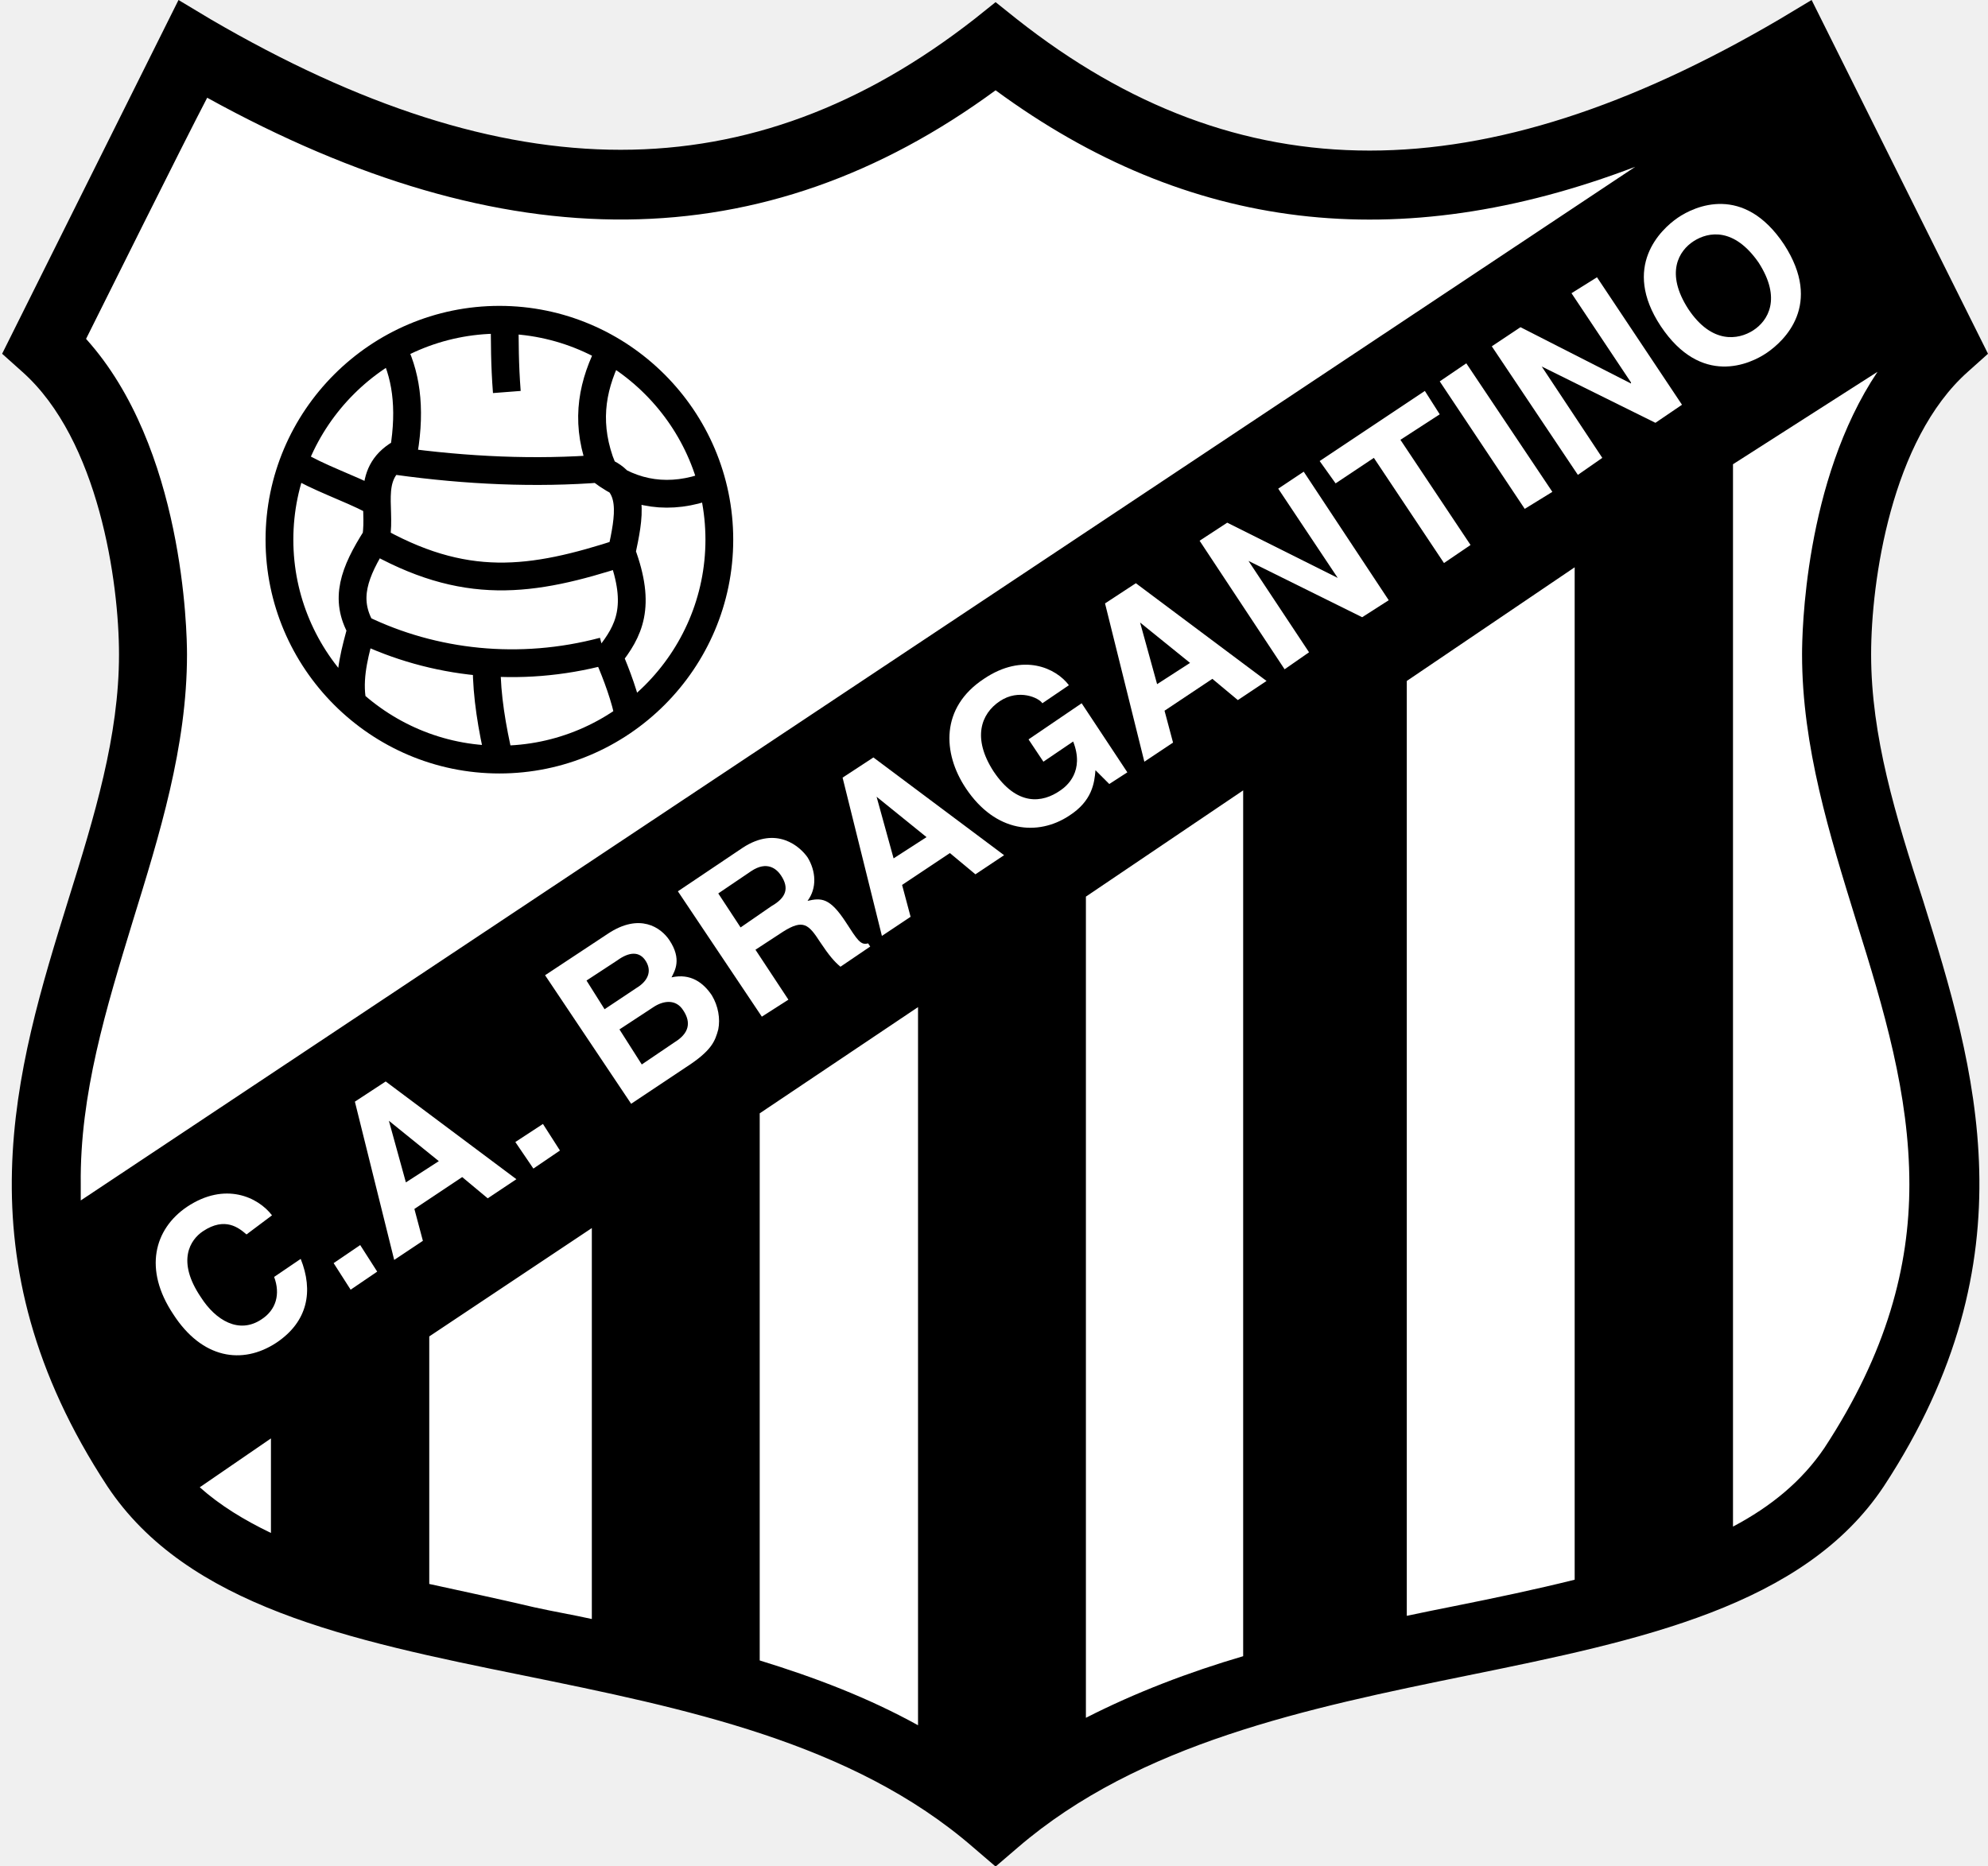
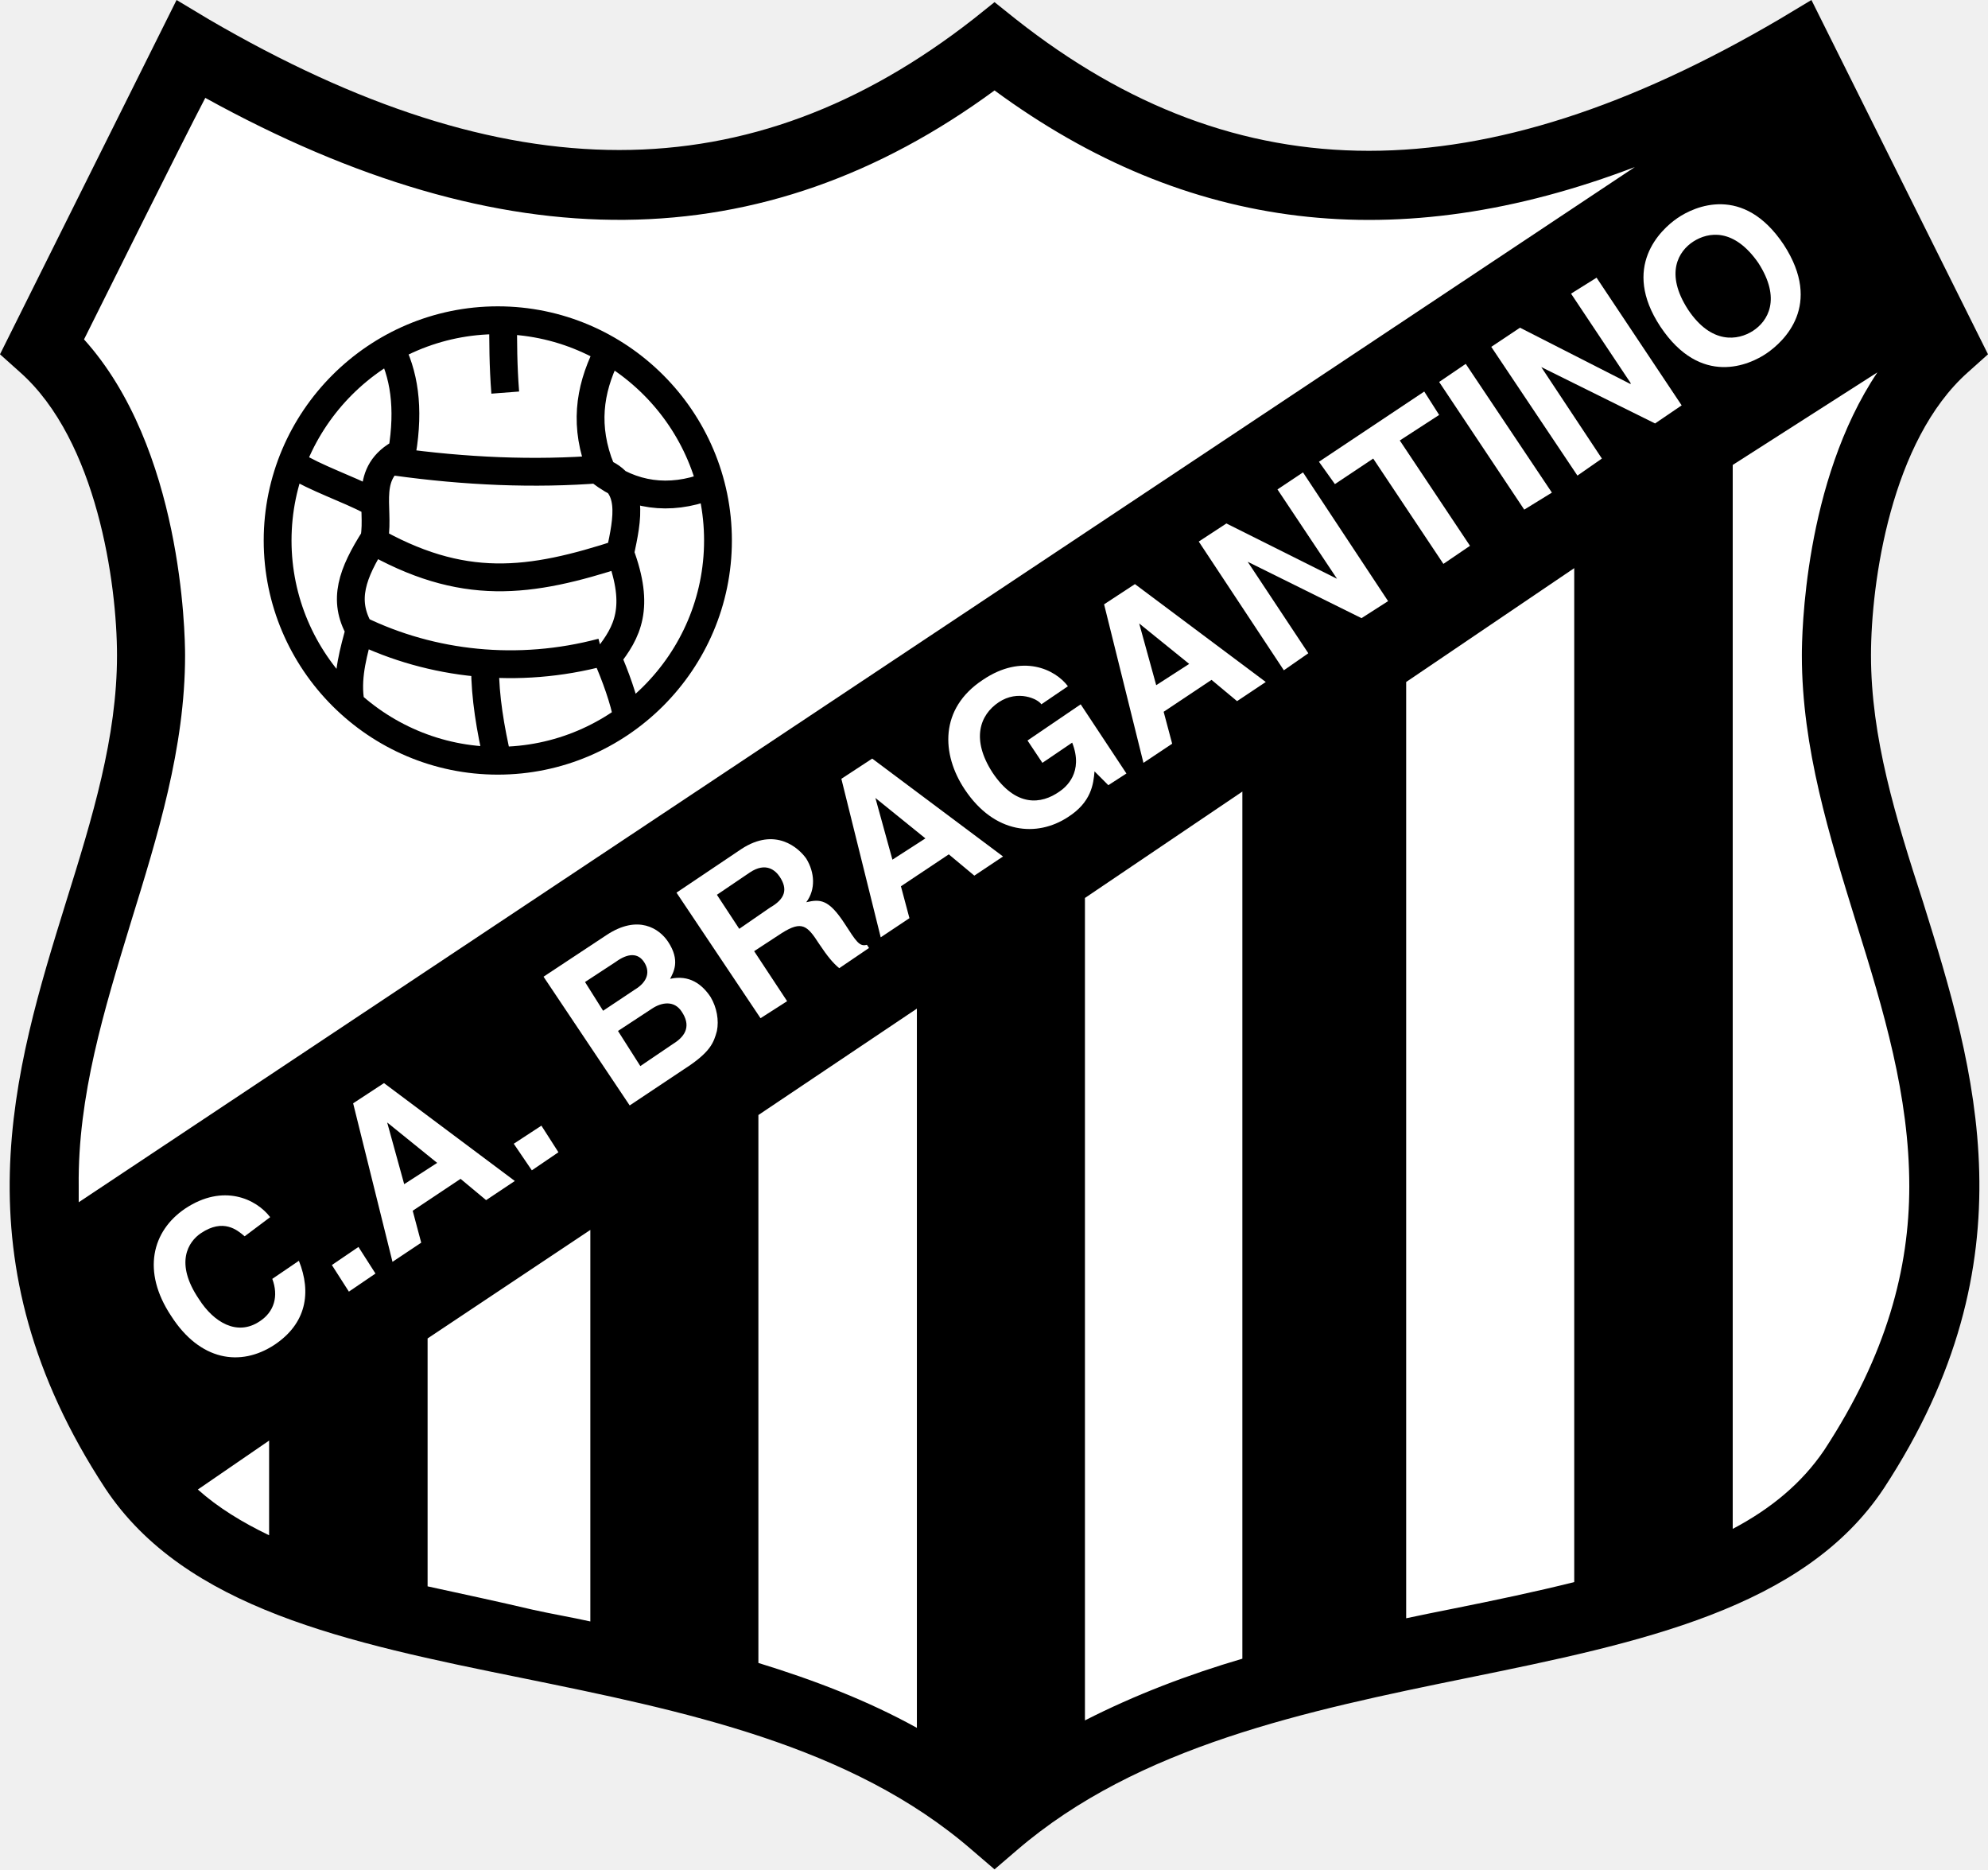
- <svg xmlns="http://www.w3.org/2000/svg" version="1.1" id="Layer_1" x="0px" y="0px" viewBox="-206.2 308.8 187.1 175.6" style="enable-background:new -206.2 308.8 187.1 175.6;" xml:space="preserve">
-   <style type="text/css">
- 	.st0{fill:#FFFFFF;}
- 	.st1{fill:none;stroke:#000000;stroke-width:2.615;stroke-miterlimit:2.613;}
- </style>
+ <svg xmlns="http://www.w3.org/2000/svg" version="1.1" id="Layer_1" x="0px" y="0px" viewBox="-417 618.2 186.9 175.7" enable-background="new -417 618.2 186.9 175.7" xml:space="preserve">
  <g>
-     <path class="st0" d="M-112.6,480.1c-24.6-21.2-67.7-13.3-80.9-33.2c-20-30.5,1.6-52.1,1.6-76.5c0-6-1.6-21.4-10.2-29.1l13.9-27.9   c27,15.8,51.8,18.4,75.6-0.2c23.7,18.6,48.5,16,75.5,0.2l13.9,27.9c-8.6,7.7-10.2,23-10.2,29.1c0,24.4,21.6,46,1.6,76.5   C-45,466.9-88,459-112.6,480.1L-112.6,480.1z" />
-     <path d="M-30.1,370.4c0-6.9,1.9-20.2,9.1-26.6l1.9-1.7l-16.6-33.3l-3,1.8c-28.1,16.5-50.9,16.5-71.8,0l-2-1.6l-2,1.6   c-21,16.4-43.8,16.4-71.9,0l-3-1.8l-16.6,33.3l1.9,1.7c7.2,6.4,9.1,19.8,9.1,26.6c0,7.7-2.3,15.2-4.8,23.2   c-4.9,15.8-10.4,33.6,3.7,55.1c7.5,11.3,22.8,14.5,39.1,17.8c15.2,3.1,31,6.3,42.4,16.2l2.1,1.8l2.1-1.8   c11.4-9.8,27.2-13.1,42.4-16.2c16.2-3.3,31.6-6.5,39.1-17.8c14.1-21.5,8.6-39.4,3.7-55.1C-27.8,385.6-30.1,378.1-30.1,370.4   L-30.1,370.4z M-193.7,395.5c2.5-8.1,5.1-16.4,5.1-25.1c0-2.1-0.3-19.5-9.5-29.7c1.6-3.2,9.1-18.3,11.4-22.7   c28.1,15.5,52.4,15.3,74.2-0.7c18.1,13.3,37.9,15.7,60.2,7.2l-146.3,97.3c0-0.5,0-1,0-1.5C-198.7,411.8-196.2,403.7-193.7,395.5   L-193.7,395.5z M-89.2,464.7c-5.1,1.5-10.1,3.4-14.8,5.8v-77.3l14.8-10V464.7L-89.2,464.7z M-119.8,471.2   c-4.7-2.6-9.7-4.5-14.9-6.1v-51.5l14.9-10V471.2L-119.8,471.2z M-180.7,453.1c-2.5-1.2-4.8-2.6-6.7-4.3l6.7-4.6V453.1L-180.7,453.1   z M-165.8,457.9v-23.3l15.3-10.2v36.8c-1.8-0.4-3.6-0.7-5.4-1.1C-159.3,459.3-162.6,458.6-165.8,457.9L-165.8,457.9z M-69.4,460   c-1.5,0.3-3,0.6-4.4,0.9v-88l15.8-10.7v95.3C-61.6,458.4-65.4,459.2-69.4,460L-69.4,460z M-34.5,445.1c-2.1,3.1-5,5.5-8.6,7.4v-100   l13.6-8.7c-6.9,10.3-7.1,24.7-7.1,26.6c0,8.7,2.6,17,5.1,25.1c2.6,8.3,5,16.3,5,24.8C-26.5,428-28.6,436.1-34.5,445.1L-34.5,445.1z   " />
-     <path class="st1" d="M-159.2,338.9c11.4,0,20.7,9.3,20.7,20.7c0,11.4-9.3,20.7-20.7,20.7c-11.4,0-20.7-9.3-20.7-20.7   C-179.9,348.2-170.6,338.9-159.2,338.9 M-169.4,341.3c1.4,2.6,1.9,5.8,1.2,10c-3.7,1.9-2.1,5.1-2.6,8.1c-2.1,3.3-3,5.8-1.4,8.6   c-0.5,1.9-1.2,4.2-0.9,6.5 M-178.5,352.4c2.3,1.4,5.1,2.3,7.4,3.5 M-171.3,359.4c8.8,5.1,15.1,4.2,23.7,1.4 M-149,342.2   c-1.6,3.3-2.1,6.7-0.5,10.7c-6.3,0.5-12.8,0.2-19.3-0.7 M-158.7,338.5c0,2.6,0,4.6,0.2,7.2 M-139.4,354.5   c-3.7,1.4-7.2,0.9-10.2-1.4c3.3,1.2,2.6,4.4,1.9,7.7c1.9,5.1,0.7,7.4-1.2,9.8c0.7,1.6,1.6,4,1.9,5.8 M-149.4,370.1   c-7.9,2.1-16,1.2-22.8-2.1 M-160.4,371.5c0,2.8,0.5,5.8,1.2,8.8" />
-     <path class="st0" d="M-183,425c-0.7-0.6-2-1.7-4.1-0.3c-1.2,0.8-2.5,2.8-0.2,6.2c1.4,2.2,3.6,3.5,5.7,2.1c1.4-0.9,1.8-2.4,1.2-4   l2.5-1.7c1.2,3,0.7,5.9-2.3,7.9c-3.2,2.1-7,1.5-9.7-2.7c-2.8-4.2-1.8-8,1.3-10.1c3.6-2.4,6.7-0.9,8,0.8L-183,425L-183,425z" />
-     <polygon class="st0" points="-170.7,428.5 -173.2,430.2 -174.8,427.7 -172.3,426  " />
-     <path class="st0" d="M-169.6,414.3L-169.6,414.3l4.7,3.8l-3.1,2L-169.6,414.3L-169.6,414.3z M-167.2,422.6l4.5-3l2.4,2l2.7-1.8   l-12.3-9.2l-2.9,1.9l3.7,14.9l2.7-1.8L-167.2,422.6L-167.2,422.6z" />
-     <polygon class="st0" points="-153.5,417.1 -156,418.8 -157.7,416.3 -155.1,414.6  " />
-     <path class="st0" d="M-147.9,405.7l3.2-2.1c0.9-0.6,2.1-0.8,2.8,0.3c0.8,1.2,0.5,2.2-0.8,3l-3.1,2.1L-147.9,405.7L-147.9,405.7z    M-146.8,412.7l5.1-3.4c2.5-1.6,2.8-2.5,3.1-3.6c0.2-1,0-2.2-0.6-3.2c-0.8-1.2-2-2.1-3.8-1.7c0.3-0.6,1-1.7-0.2-3.5   c-0.8-1.2-2.8-2.6-5.8-0.6l-5.9,3.9L-146.8,412.7L-146.8,412.7z M-151,401.1l2.9-1.9c1.1-0.8,2.1-0.9,2.7,0.1   c0.6,1,0.1,1.9-0.9,2.5l-3,2L-151,401.1L-151,401.1z" />
-     <path class="st0" d="M-136.5,396.1l-2.1-3.2l3.1-2.1c1.5-1,2.4-0.2,2.8,0.4c0.8,1.2,0.5,2.1-0.9,2.9L-136.5,396.1L-136.5,396.1z    M-134.5,404.5l2.5-1.6l-3.1-4.7l2.6-1.7c1.9-1.2,2.4-0.7,3.5,1c0.8,1.2,1.3,1.8,1.9,2.3l2.8-1.9l-0.2-0.3c-0.7,0.2-1-0.3-2.1-2   c-1.5-2.3-2.3-2.3-3.6-2c0.9-1.2,0.8-2.8,0-4.1c-0.7-1-2.9-3-6.1-0.9l-6.1,4.1L-134.5,404.5L-134.5,404.5z" />
-     <path class="st0" d="M-123.7,383.8L-123.7,383.8l4.7,3.8l-3.1,2L-123.7,383.8L-123.7,383.8z M-121.3,392.1l4.5-3l2.4,2l2.7-1.8   l-12.3-9.2l-2.9,1.9l3.7,14.9l2.7-1.8L-121.3,392.1L-121.3,392.1z" />
-     <path class="st0" d="M-109.4,378.4l5-3.4l4.3,6.5l-1.7,1.1l-1.3-1.3c-0.1,1.2-0.3,2.9-2.5,4.3c-2.9,1.9-6.9,1.6-9.7-2.6   c-2.2-3.3-2.4-7.6,1.7-10.3c3.7-2.5,6.8-1,8,0.6l-2.5,1.7c-0.3-0.5-2.2-1.4-4-0.2c-1.8,1.2-2.6,3.5-0.6,6.6c2.2,3.3,4.6,3,6.3,1.8   c0.6-0.4,2.3-1.8,1.2-4.6l-2.8,1.9L-109.4,378.4L-109.4,378.4z" />
-     <path class="st0" d="M-98.9,367.4L-98.9,367.4l4.7,3.8l-3.1,2L-98.9,367.4L-98.9,367.4z M-96.6,375.7l4.5-3l2.4,2l2.7-1.8   l-12.3-9.2l-2.9,1.9l3.7,14.9l2.7-1.8L-96.6,375.7L-96.6,375.7z" />
-     <polygon class="st0" points="-85.9,354.8 -83.5,353.2 -75.5,365.3 -78,366.9 -88.7,361.6 -88.7,361.6 -83,370.2 -85.3,371.8    -93.3,359.7 -90.7,358 -80.3,363.2 -80.3,363.2  " />
-     <polygon class="st0" points="-67.8,360.1 -70.3,361.8 -76.9,351.9 -80.5,354.3 -82,352.2 -72.1,345.6 -70.7,347.8 -74.4,350.2  " />
-     <polygon class="st0" points="-60.1,355.1 -62.7,356.7 -70.7,344.7 -68.2,343  " />
-     <polygon class="st0" points="-58.3,336.4 -55.9,334.9 -47.9,346.9 -50.4,348.6 -61.1,343.3 -61.1,343.3 -55.4,351.9 -57.7,353.5    -65.8,341.4 -63.1,339.6 -52.7,344.9 -52.7,344.8  " />
-     <path class="st0" d="M-47.3,337.9c-2.2-3.4-0.9-5.5,0.5-6.4c1.4-0.9,3.8-1.3,6.1,2c2.2,3.4,0.9,5.5-0.5,6.4   C-42.6,340.8-45.1,341.2-47.3,337.9L-47.3,337.9z M-49.9,339.5c3.8,5.7,8.4,3.6,10,2.5s5.3-4.5,1.6-10.2c-3.8-5.7-8.4-3.6-10-2.5   C-49.9,330.4-53.6,333.9-49.9,339.5L-49.9,339.5z" />
+     <path fill="#FFFFFF" d="M-323.6,789.5c-24.6-21.2-67.7-13.3-80.9-33.2c-20-30.5,1.6-52.1,1.6-76.5c0-6-1.6-21.4-10.2-29.1   l13.9-27.9c27,15.8,51.8,18.4,75.6-0.2c23.7,18.6,48.5,16,75.5,0.2l13.9,27.9c-8.6,7.7-10.2,23-10.2,29.1c0,24.4,21.6,46,1.6,76.5   C-256,776.3-299,768.4-323.6,789.5L-323.6,789.5z" />
+     <path d="M-241.1,679.8c0-6.9,1.9-20.2,9.1-26.6l1.9-1.7l-16.6-33.3l-3,1.8c-28.1,16.5-50.9,16.5-71.8,0l-2-1.6l-2,1.6   c-21,16.4-43.8,16.4-71.9,0l-3-1.8l-16.6,33.3l1.9,1.7c7.2,6.4,9.1,19.8,9.1,26.6c0,7.7-2.3,15.2-4.8,23.2   c-4.9,15.8-10.4,33.6,3.7,55.1c7.5,11.3,22.8,14.5,39.1,17.8c15.2,3.1,31,6.3,42.4,16.2l2.1,1.8l2.1-1.8   c11.4-9.8,27.2-13.1,42.4-16.2c16.2-3.3,31.6-6.5,39.1-17.8c14.1-21.5,8.6-39.4,3.7-55.1C-238.8,695-241.1,687.5-241.1,679.8   L-241.1,679.8z M-404.7,704.9c2.5-8.1,5.1-16.4,5.1-25.1c0-2.1-0.3-19.5-9.5-29.7c1.6-3.2,9.1-18.3,11.4-22.7   c28.1,15.5,52.4,15.3,74.2-0.7c18.1,13.3,37.9,15.7,60.2,7.2l-146.3,97.3c0-0.5,0-1,0-1.5C-409.7,721.2-407.2,713.1-404.7,704.9   L-404.7,704.9z M-300.2,774.1c-5.1,1.5-10.1,3.4-14.8,5.8v-77.3l14.8-10V774.1L-300.2,774.1z M-330.8,780.6   c-4.7-2.6-9.7-4.5-14.9-6.1V723l14.9-10V780.6L-330.8,780.6z M-391.7,762.5c-2.5-1.2-4.8-2.6-6.7-4.3l6.7-4.6V762.5L-391.7,762.5z    M-376.8,767.3V744l15.3-10.2v36.8c-1.8-0.4-3.6-0.7-5.4-1.1C-370.3,768.7-373.6,768-376.8,767.3L-376.8,767.3z M-280.4,769.4   c-1.5,0.3-3,0.6-4.4,0.9v-88l15.8-10.7v95.3C-272.6,767.8-276.4,768.6-280.4,769.4L-280.4,769.4z M-245.5,754.5   c-2.1,3.1-5,5.5-8.6,7.4v-100l13.6-8.7c-6.9,10.3-7.1,24.7-7.1,26.6c0,8.7,2.6,17,5.1,25.1c2.6,8.3,5,16.3,5,24.8   C-237.5,737.4-239.6,745.5-245.5,754.5L-245.5,754.5z" />
+     <path fill="none" stroke="#000000" stroke-width="2.615" stroke-miterlimit="2.613" d="M-370.2,648.3c11.4,0,20.7,9.3,20.7,20.7   c0,11.4-9.3,20.7-20.7,20.7c-11.4,0-20.7-9.3-20.7-20.7S-381.6,648.3-370.2,648.3 M-380.4,650.7c1.4,2.6,1.9,5.8,1.2,10   c-3.7,1.9-2.1,5.1-2.6,8.1c-2.1,3.3-3,5.8-1.4,8.6c-0.5,1.9-1.2,4.2-0.9,6.5 M-389.5,661.8c2.3,1.4,5.1,2.3,7.4,3.5 M-382.3,668.8   c8.8,5.1,15.1,4.2,23.7,1.4 M-360,651.6c-1.6,3.3-2.1,6.7-0.5,10.7c-6.3,0.5-12.8,0.2-19.3-0.7 M-369.7,647.9c0,2.6,0,4.6,0.2,7.2    M-350.4,663.9c-3.7,1.4-7.2,0.9-10.2-1.4c3.3,1.2,2.6,4.4,1.9,7.7c1.9,5.1,0.7,7.4-1.2,9.8c0.7,1.6,1.6,4,1.9,5.8 M-360.4,679.5   c-7.9,2.1-16,1.2-22.8-2.1 M-371.4,680.9c0,2.8,0.5,5.8,1.2,8.8" />
+     <path fill="#FFFFFF" d="M-394,734.4c-0.7-0.6-2-1.7-4.1-0.3c-1.2,0.8-2.5,2.8-0.2,6.2c1.4,2.2,3.6,3.5,5.7,2.1   c1.4-0.9,1.8-2.4,1.2-4l2.5-1.7c1.2,3,0.7,5.9-2.3,7.9c-3.2,2.1-7,1.5-9.7-2.7c-2.8-4.2-1.8-8,1.3-10.1c3.6-2.4,6.7-0.9,8,0.8   L-394,734.4L-394,734.4z" />
+     <polygon fill="#FFFFFF" points="-381.7,737.9 -384.2,739.6 -385.8,737.1 -383.3,735.4  " />
+     <path fill="#FFFFFF" d="M-380.6,723.7L-380.6,723.7l4.7,3.8l-3.1,2L-380.6,723.7L-380.6,723.7z M-378.2,732l4.5-3l2.4,2l2.7-1.8   l-12.3-9.2l-2.9,1.9l3.7,14.9l2.7-1.8L-378.2,732L-378.2,732z" />
+     <polygon fill="#FFFFFF" points="-364.5,726.5 -367,728.2 -368.7,725.7 -366.1,724  " />
+     <path fill="#FFFFFF" d="M-358.9,715.1l3.2-2.1c0.9-0.6,2.1-0.8,2.8,0.3c0.8,1.2,0.5,2.2-0.8,3l-3.1,2.1L-358.9,715.1L-358.9,715.1z    M-357.8,722.1l5.1-3.4c2.5-1.6,2.8-2.5,3.1-3.6c0.2-1,0-2.2-0.6-3.2c-0.8-1.2-2-2.1-3.8-1.7c0.3-0.6,1-1.7-0.2-3.5   c-0.8-1.2-2.8-2.6-5.8-0.6l-5.9,3.9L-357.8,722.1L-357.8,722.1z M-362,710.5l2.9-1.9c1.1-0.8,2.1-0.9,2.7,0.1   c0.6,1,0.1,1.9-0.9,2.5l-3,2L-362,710.5L-362,710.5z" />
+     <path fill="#FFFFFF" d="M-347.5,705.5l-2.1-3.2l3.1-2.1c1.5-1,2.4-0.2,2.8,0.4c0.8,1.2,0.5,2.1-0.9,2.9L-347.5,705.5L-347.5,705.5z    M-345.5,713.9l2.5-1.6l-3.1-4.7l2.6-1.7c1.9-1.2,2.4-0.7,3.5,1c0.8,1.2,1.3,1.8,1.9,2.3l2.8-1.9l-0.2-0.3c-0.7,0.2-1-0.3-2.1-2   c-1.5-2.3-2.3-2.3-3.6-2c0.9-1.2,0.8-2.8,0-4.1c-0.7-1-2.9-3-6.1-0.9l-6.1,4.1L-345.5,713.9L-345.5,713.9z" />
+     <path fill="#FFFFFF" d="M-334.7,693.2L-334.7,693.2l4.7,3.8l-3.1,2L-334.7,693.2L-334.7,693.2z M-332.3,701.5l4.5-3l2.4,2l2.7-1.8   l-12.3-9.2l-2.9,1.9l3.7,14.9l2.7-1.8L-332.3,701.5L-332.3,701.5z" />
+     <path fill="#FFFFFF" d="M-320.4,687.8l5-3.4l4.3,6.5l-1.7,1.1l-1.3-1.3c-0.1,1.2-0.3,2.9-2.5,4.3c-2.9,1.9-6.9,1.6-9.7-2.6   c-2.2-3.3-2.4-7.6,1.7-10.3c3.7-2.5,6.8-1,8,0.6l-2.5,1.7c-0.3-0.5-2.2-1.4-4-0.2c-1.8,1.2-2.6,3.5-0.6,6.6c2.2,3.3,4.6,3,6.3,1.8   c0.6-0.4,2.3-1.8,1.2-4.6l-2.8,1.9L-320.4,687.8L-320.4,687.8z" />
+     <path fill="#FFFFFF" d="M-309.9,676.8L-309.9,676.8l4.7,3.8l-3.1,2L-309.9,676.8L-309.9,676.8z M-307.6,685.1l4.5-3l2.4,2l2.7-1.8   l-12.3-9.2l-2.9,1.9l3.7,14.9l2.7-1.8L-307.6,685.1L-307.6,685.1z" />
+     <polygon fill="#FFFFFF" points="-296.9,664.2 -294.5,662.6 -286.5,674.7 -289,676.3 -299.7,671 -299.7,671 -294,679.6    -296.3,681.2 -304.3,669.1 -301.7,667.4 -291.3,672.6 -291.3,672.6  " />
+     <polygon fill="#FFFFFF" points="-278.8,669.5 -281.3,671.2 -287.9,661.3 -291.5,663.7 -293,661.6 -283.1,655 -281.7,657.2    -285.4,659.6  " />
+     <polygon fill="#FFFFFF" points="-271.1,664.5 -273.7,666.1 -281.7,654.1 -279.2,652.4  " />
+     <polygon fill="#FFFFFF" points="-269.3,645.8 -266.9,644.3 -258.9,656.3 -261.4,658 -272.1,652.7 -272.1,652.7 -266.4,661.3    -268.7,662.9 -276.8,650.8 -274.1,649 -263.7,654.3 -263.7,654.2  " />
+     <path fill="#FFFFFF" d="M-258.3,647.3c-2.2-3.4-0.9-5.5,0.5-6.4c1.4-0.9,3.8-1.3,6.1,2c2.2,3.4,0.9,5.5-0.5,6.4   C-253.6,650.2-256.1,650.6-258.3,647.3L-258.3,647.3z M-260.9,648.9c3.8,5.7,8.4,3.6,10,2.5c1.6-1.1,5.3-4.5,1.6-10.2   c-3.8-5.7-8.4-3.6-10-2.5C-260.9,639.8-264.6,643.3-260.9,648.9L-260.9,648.9z" />
  </g>
</svg>
